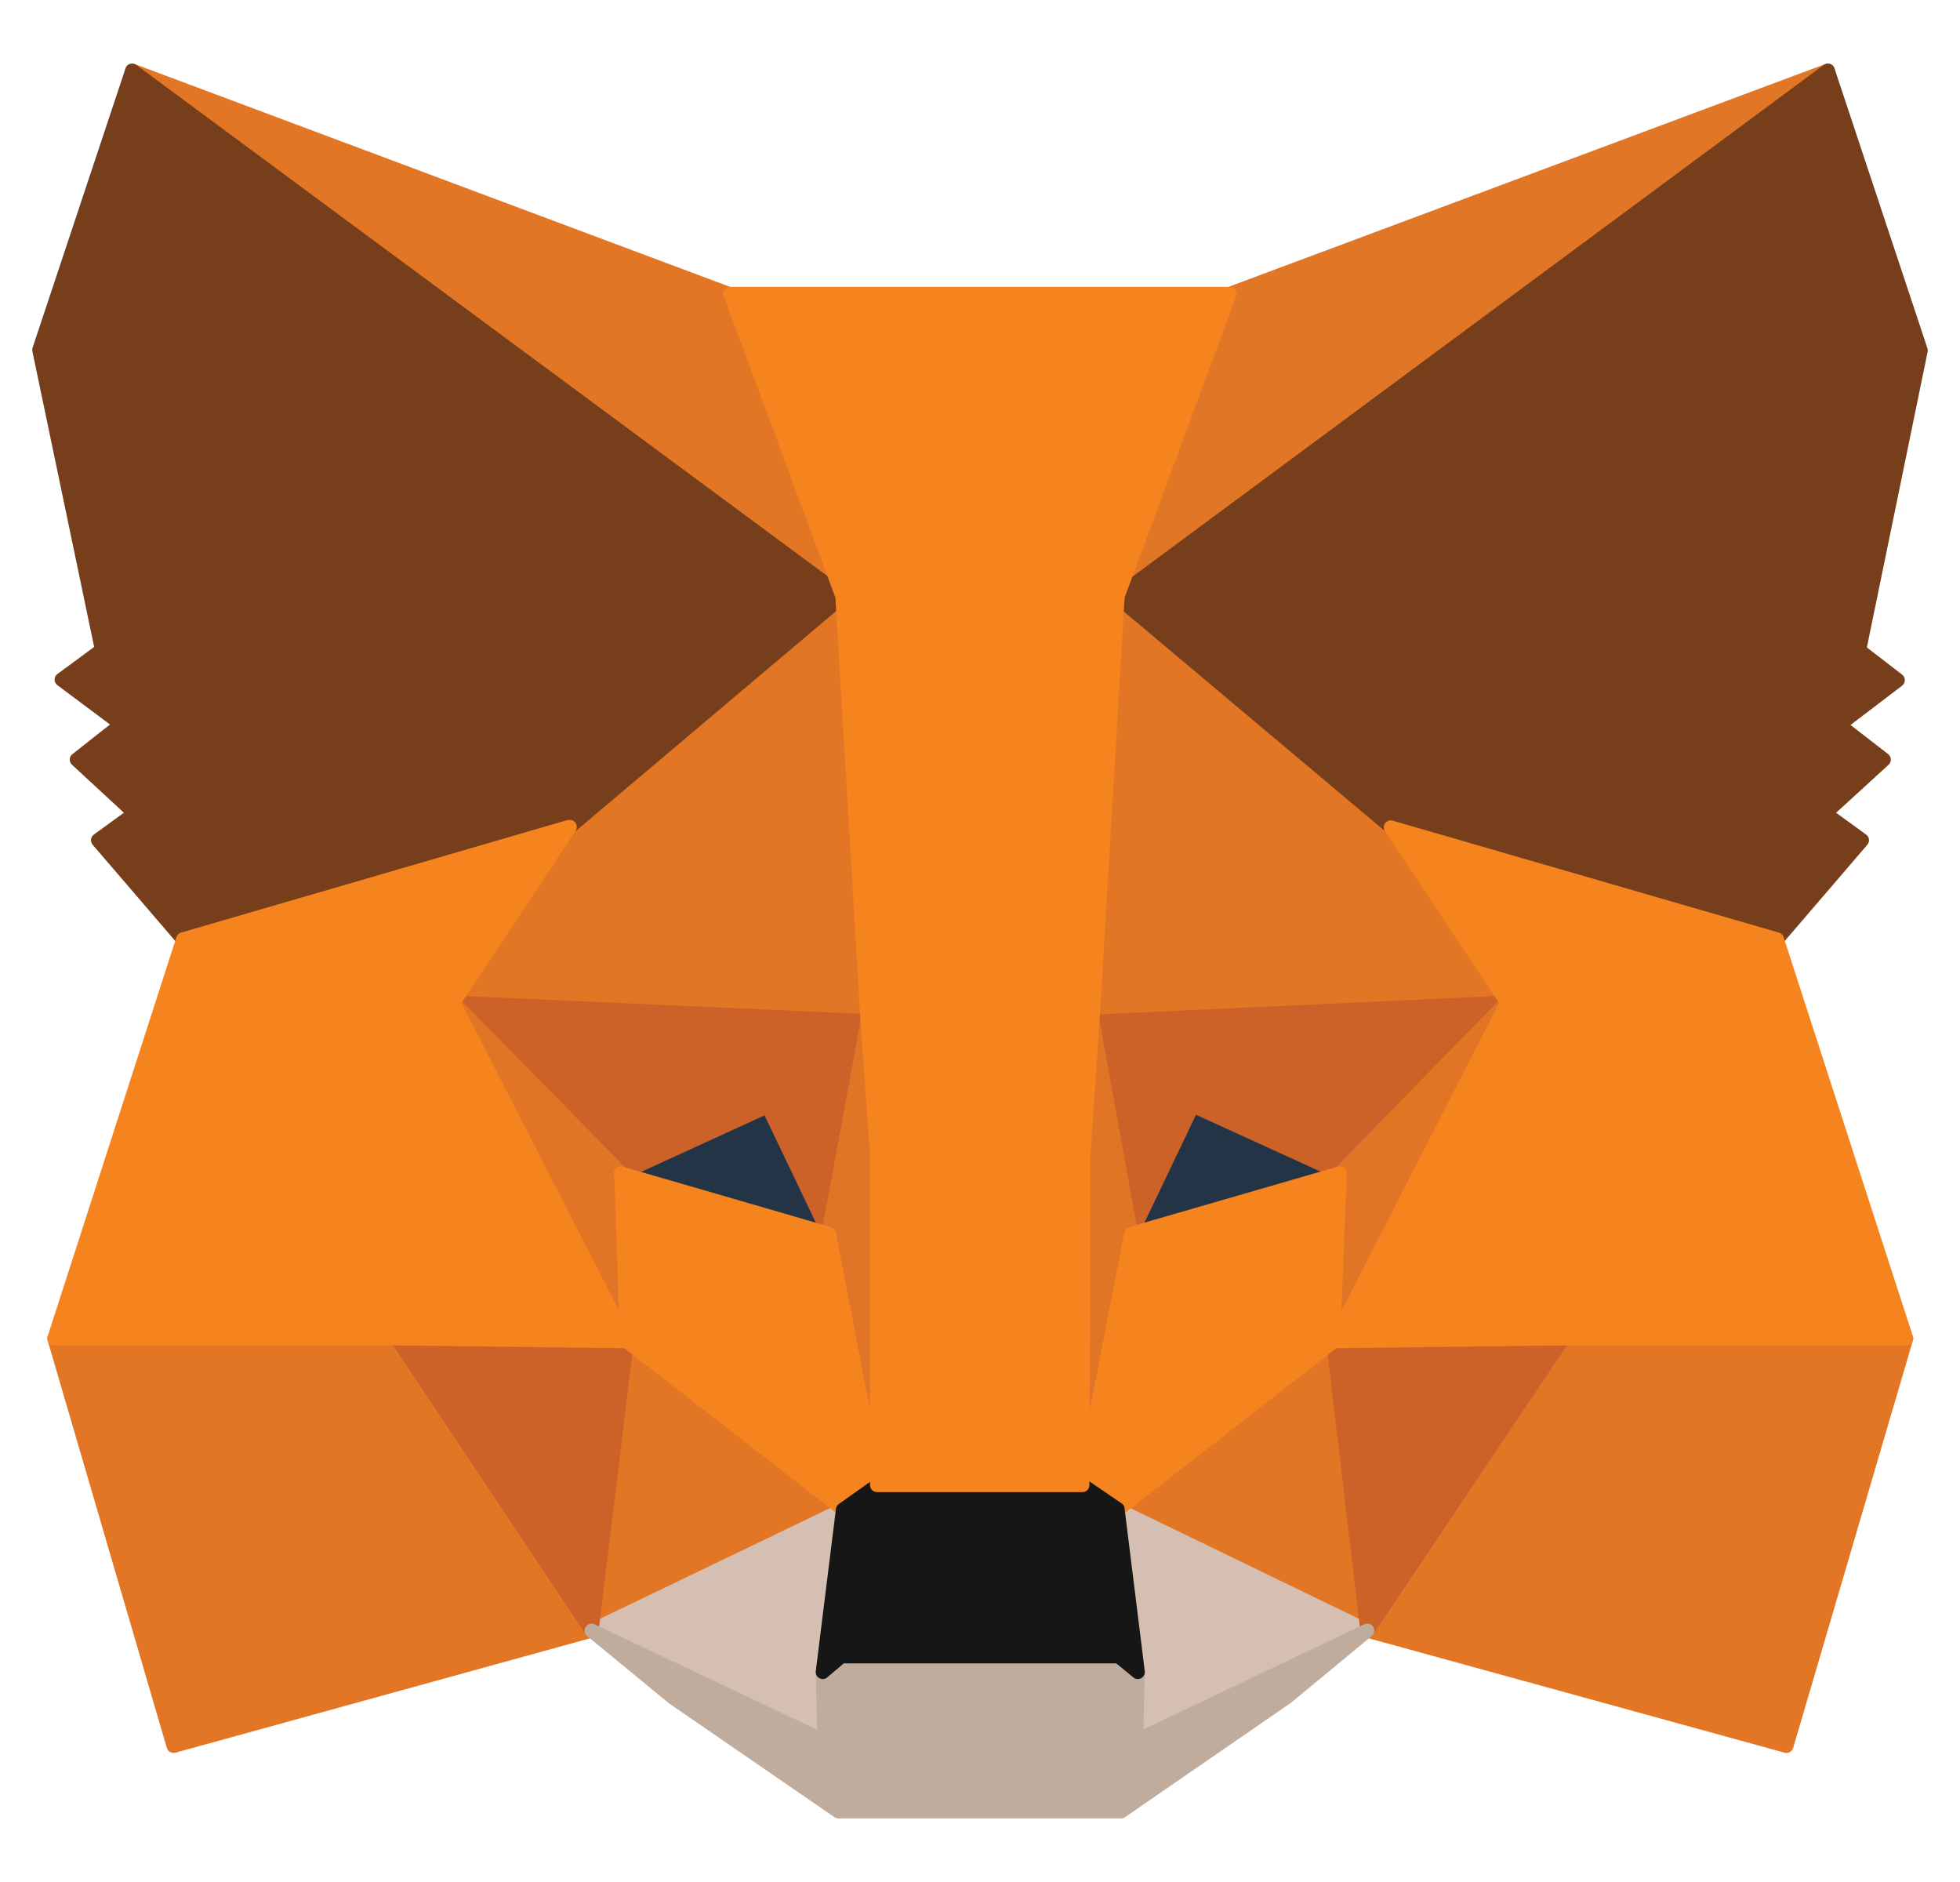
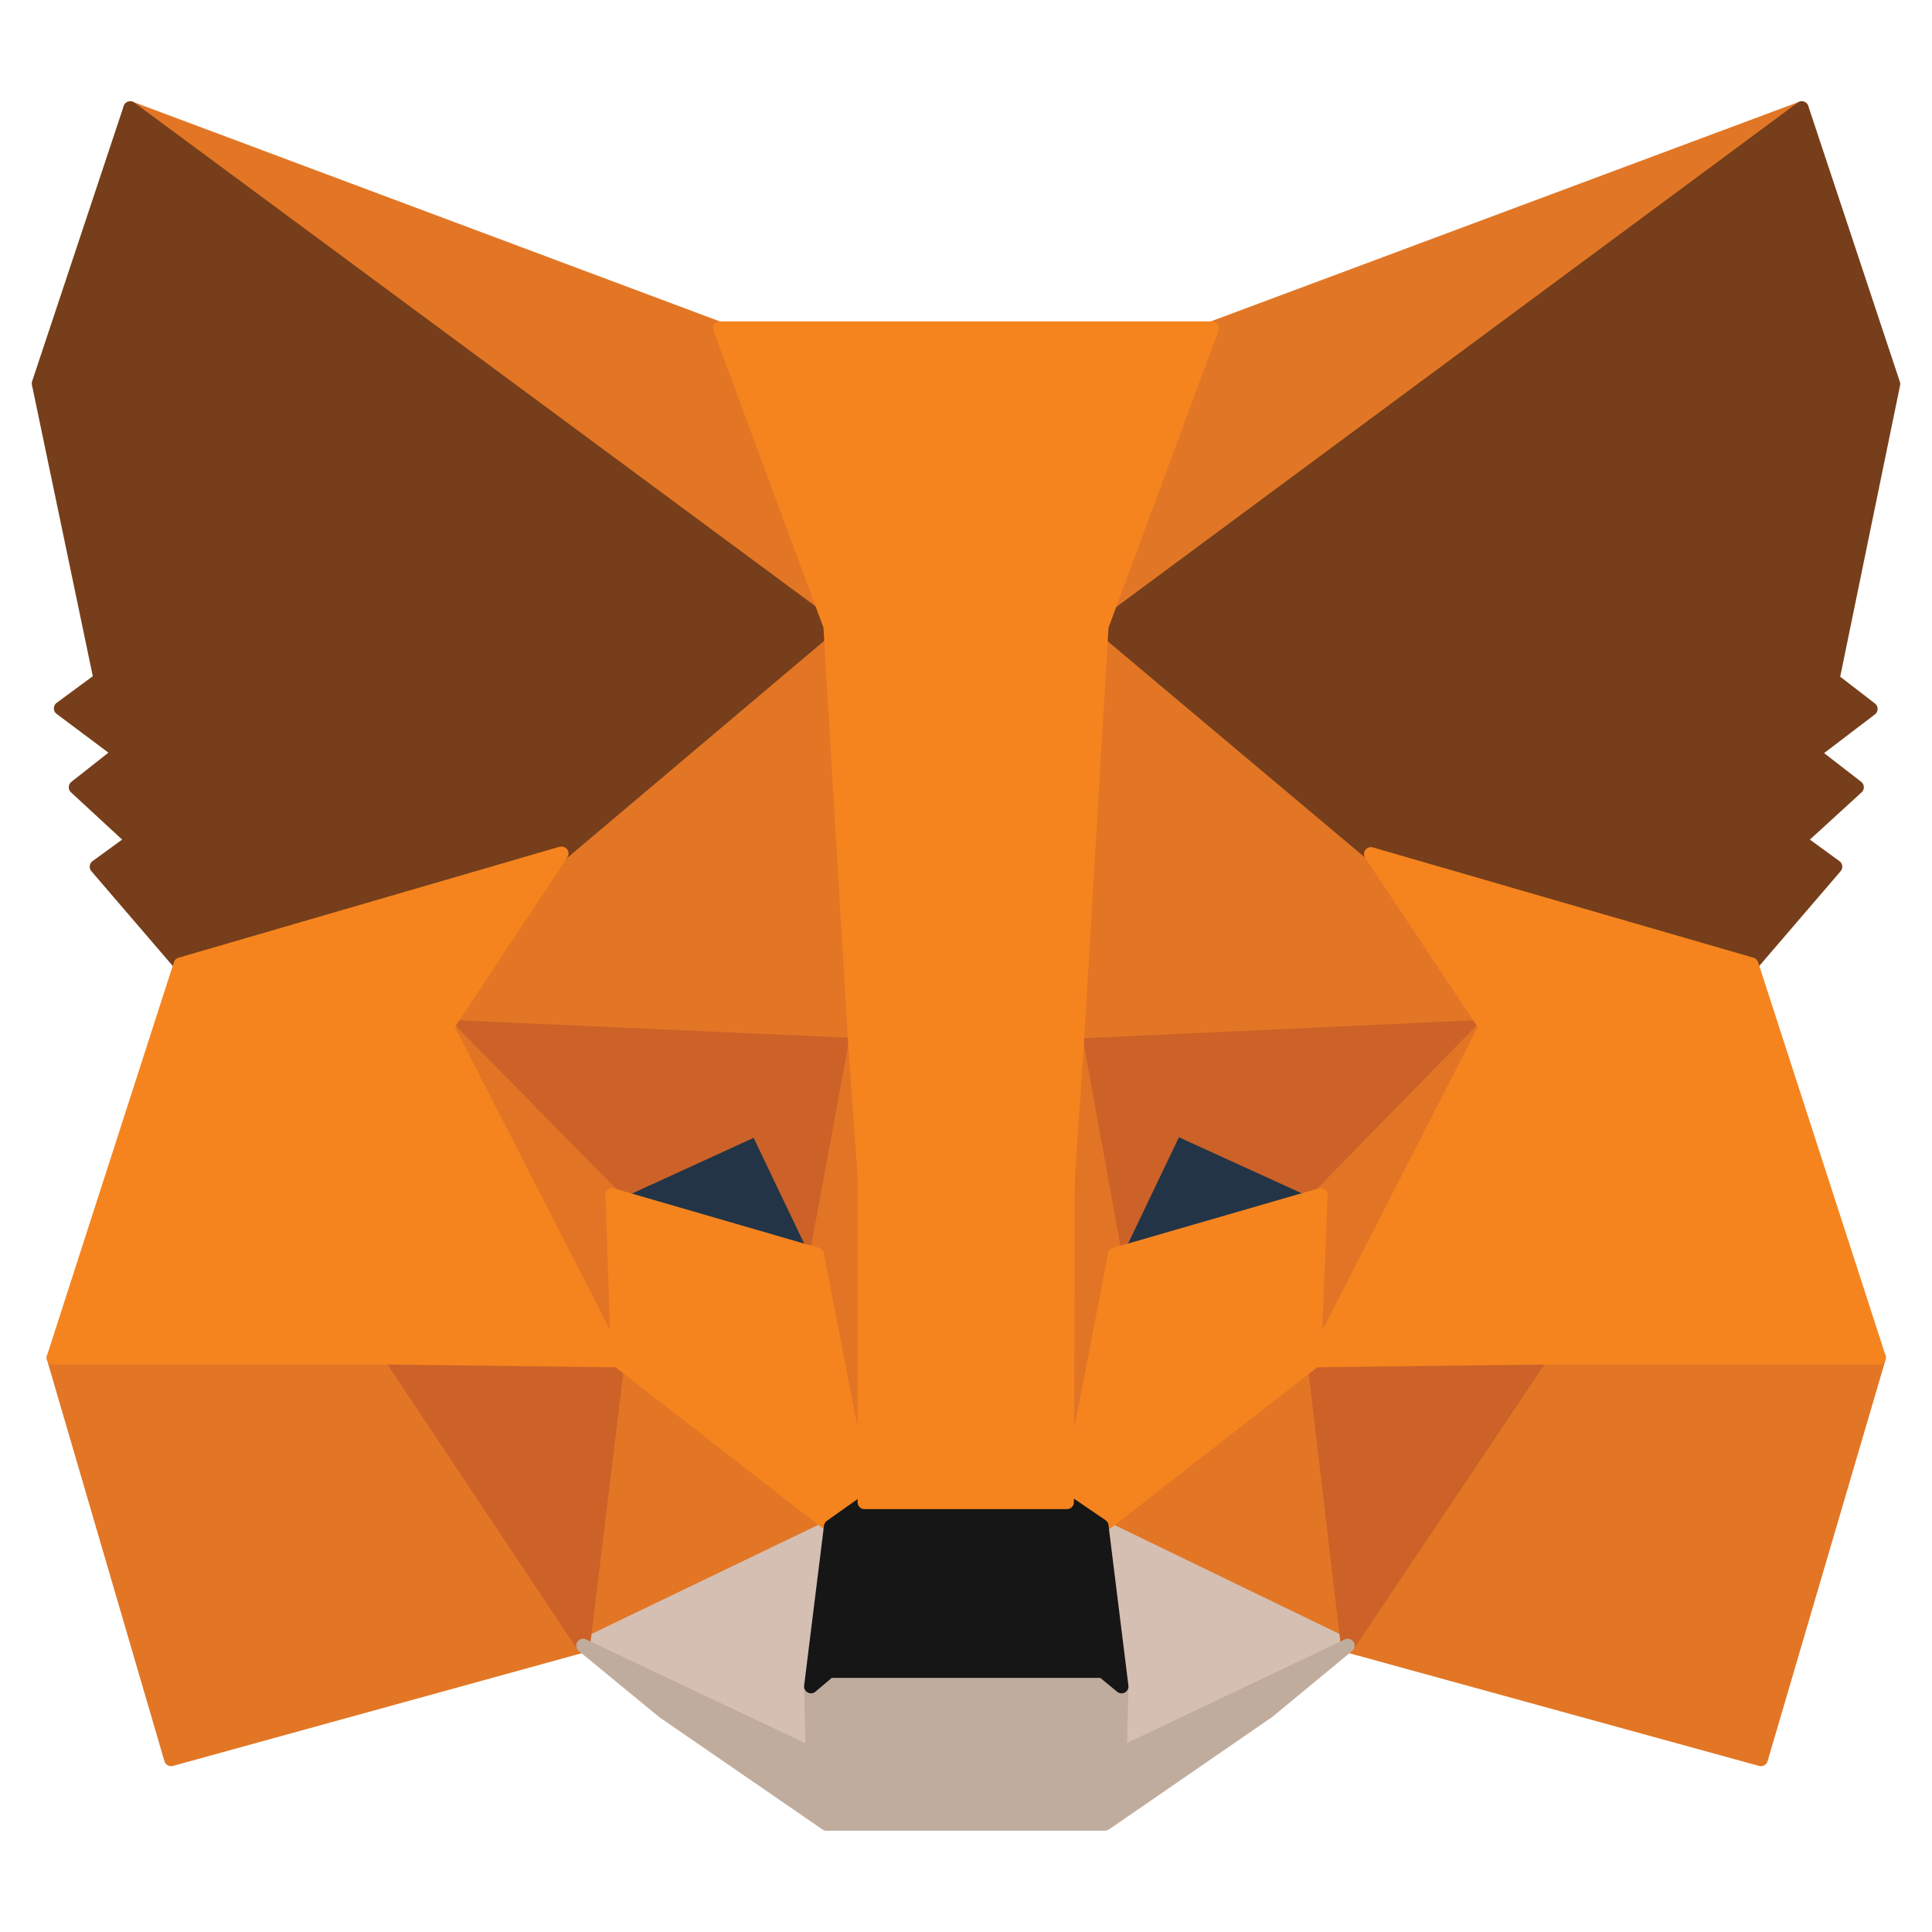
- <svg xmlns="http://www.w3.org/2000/svg" width="50" height="48" viewBox="0 0 50 48" fill="none">
+ <svg xmlns="http://www.w3.org/2000/svg" width="1em" height="1em" viewBox="0 0 50 48" fill="none">
  <path d="M46.629 1.8L27.869 15.677L31.367 7.496L46.629 1.8Z" fill="#E17726" stroke="#E17726" stroke-width="0.357" stroke-linecap="round" stroke-linejoin="round" />
  <path d="M3.371 1.8L21.959 15.791L18.633 7.51L3.371 1.8ZM39.876 33.965L34.88 41.589L45.573 44.53L48.628 34.136L39.876 33.965ZM1.386 34.136L4.427 44.53L15.092 41.589L10.124 33.965L1.386 34.136Z" fill="#E27625" stroke="#E27625" stroke-width="0.357" stroke-linecap="round" stroke-linejoin="round" />
  <path d="M14.521 21.087L11.551 25.57L22.116 26.056L21.773 14.677L14.521 21.102V21.087ZM35.479 21.102L28.112 14.534L27.87 26.056L38.434 25.57L35.479 21.102ZM15.092 41.589L21.502 38.505L15.991 34.222L15.092 41.589ZM28.512 38.491L34.88 41.589L34.023 34.208L28.512 38.491Z" fill="#E27625" stroke="#E27625" stroke-width="0.357" stroke-linecap="round" stroke-linejoin="round" />
  <path d="M34.88 41.589L28.512 38.505L29.026 42.645L28.969 44.401L34.88 41.589ZM15.092 41.589L21.031 44.401L20.988 42.645L21.502 38.505L15.092 41.589Z" fill="#D5BFB2" stroke="#D5BFB2" stroke-width="0.357" stroke-linecap="round" stroke-linejoin="round" />
  <path d="M21.131 31.467L15.849 29.925L19.589 28.212L21.145 31.467H21.131ZM28.855 31.467L30.425 28.197L34.18 29.911L28.855 31.481V31.467Z" fill="#233447" stroke="#233447" stroke-width="0.357" stroke-linecap="round" stroke-linejoin="round" />
  <path d="M15.092 41.589L16.02 33.965L10.124 34.136L15.092 41.589ZM33.98 33.965L34.88 41.589L39.876 34.136L33.98 33.965ZM38.449 25.57L27.884 26.056L28.855 31.481L30.425 28.197L34.18 29.91L38.449 25.57ZM15.849 29.925L19.589 28.212L21.145 31.467L22.131 26.042L11.566 25.57L15.849 29.925Z" fill="#CC6228" stroke="#CC6228" stroke-width="0.357" stroke-linecap="round" stroke-linejoin="round" />
  <path d="M11.566 25.57L15.992 34.208L15.849 29.925L11.566 25.57ZM34.18 29.925L34.009 34.208L38.434 25.57L34.18 29.925ZM22.131 26.056L21.131 31.481L22.387 37.877L22.673 29.439L22.131 26.056ZM27.87 26.056L27.356 29.425L27.613 37.877L28.855 31.467L27.87 26.042V26.056Z" fill="#E27525" stroke="#E27525" stroke-width="0.357" stroke-linecap="round" stroke-linejoin="round" />
  <path d="M28.855 31.467L27.613 37.877L28.512 38.505L34.009 34.222L34.18 29.925L28.855 31.467ZM15.849 29.925L15.992 34.208L21.502 38.491L22.387 37.877L21.145 31.467L15.835 29.925H15.849Z" fill="#F5841F" stroke="#F5841F" stroke-width="0.357" stroke-linecap="round" stroke-linejoin="round" />
  <path d="M28.983 44.401L29.026 42.645L28.541 42.246H21.459L20.988 42.645L21.031 44.401L15.092 41.589L17.176 43.302L21.388 46.2H28.598L32.824 43.288L34.88 41.589L28.969 44.401H28.983Z" fill="#C0AC9D" stroke="#C0AC9D" stroke-width="0.357" stroke-linecap="round" stroke-linejoin="round" />
  <path d="M28.512 38.491L27.613 37.877H22.387L21.502 38.505L20.988 42.645L21.459 42.246H28.541L29.026 42.645L28.512 38.505V38.491Z" fill="#161616" stroke="#161616" stroke-width="0.357" stroke-linecap="round" stroke-linejoin="round" />
  <path d="M47.429 16.576L48.999 8.938L46.629 1.8L28.498 15.22L35.479 21.088L45.33 23.957L47.5 21.43L46.558 20.745L48.057 19.374L46.915 18.489L48.414 17.347L47.414 16.576H47.429ZM1.001 8.924L2.6 16.576L1.572 17.333L3.1 18.475L1.958 19.374L3.442 20.745L2.5 21.43L4.67 23.957L14.521 21.102L21.502 15.206L3.371 1.8L1.001 8.924Z" fill="#763E1A" stroke="#763E1A" stroke-width="0.357" stroke-linecap="round" stroke-linejoin="round" />
  <path d="M45.33 23.957L35.479 21.102L38.449 25.57L34.023 34.208L39.876 34.136H48.628L45.33 23.957ZM14.521 21.088L4.67 23.957L1.386 34.136H10.138L15.992 34.208L11.566 25.57L14.535 21.088H14.521ZM27.87 26.056L28.512 15.206L31.367 7.496H18.633L21.488 15.206L22.131 26.056L22.373 29.454V37.877H27.613L27.641 29.454L27.87 26.056Z" fill="#F5841F" stroke="#F5841F" stroke-width="0.357" stroke-linecap="round" stroke-linejoin="round" />
</svg>
